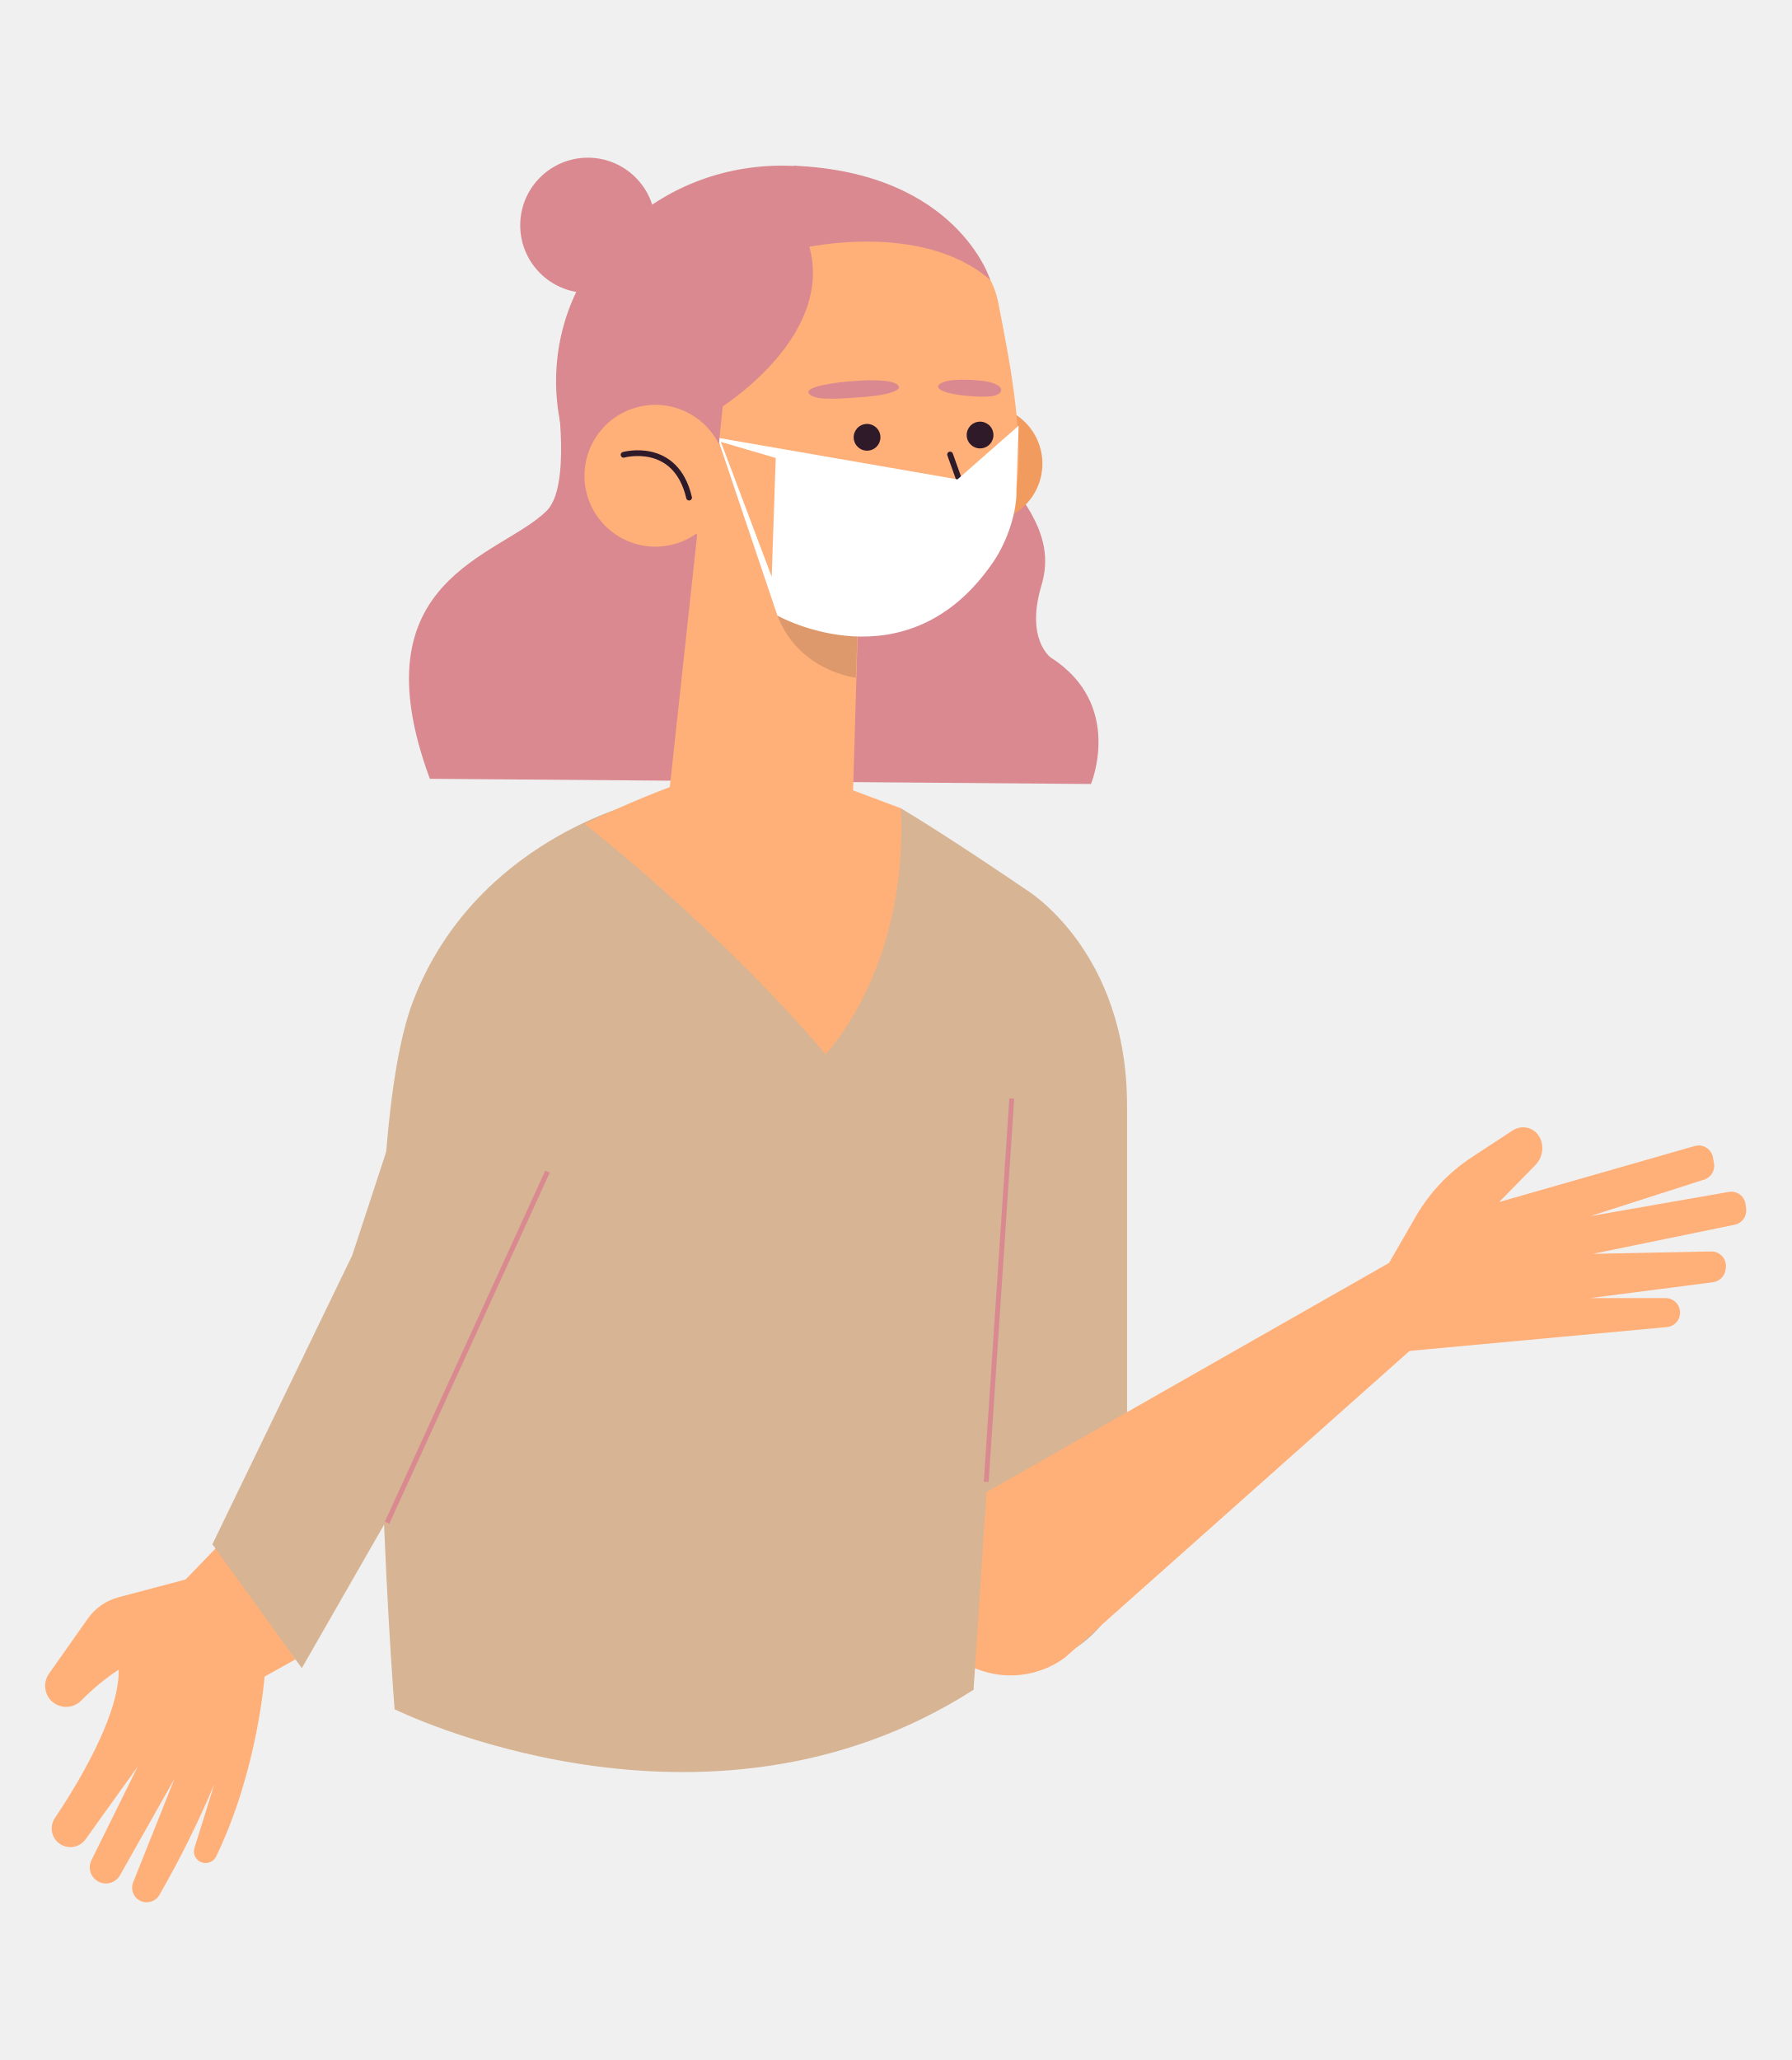
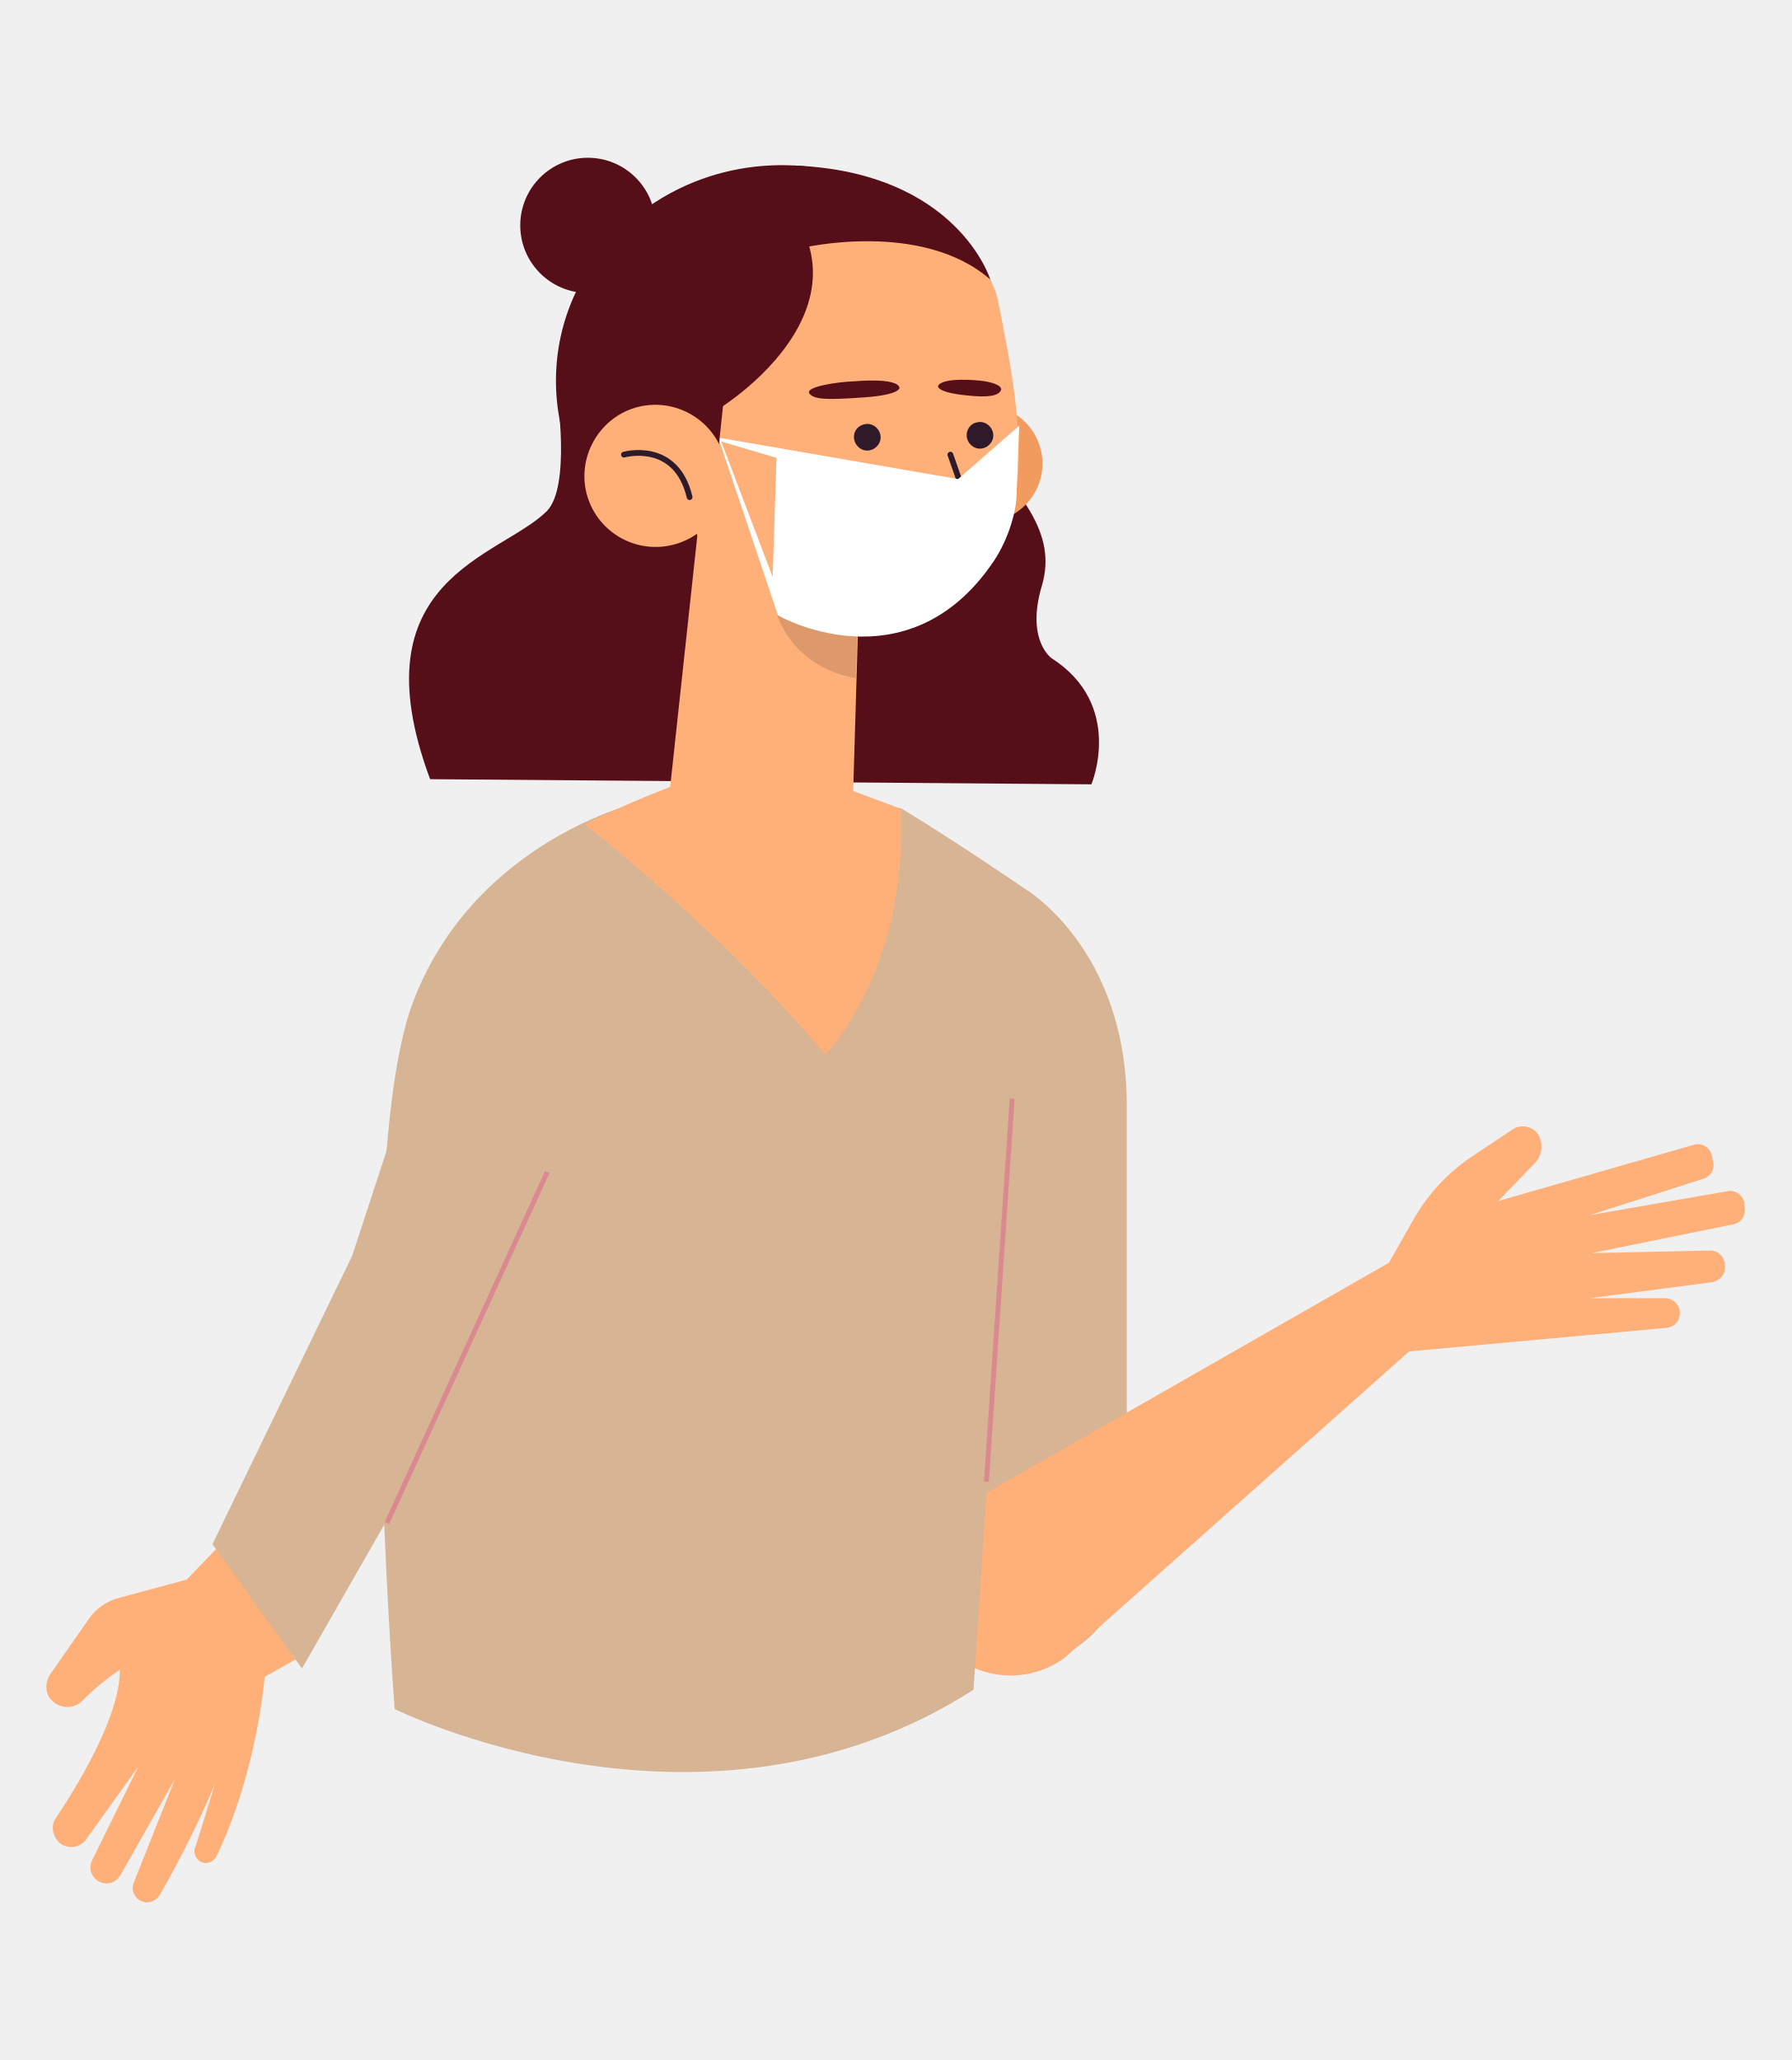
- <svg xmlns="http://www.w3.org/2000/svg" id="_1" data-name="1" viewBox="0 0 278.229 319.93">
-   <defs>
-     <style>.cls-1{fill:#d9898f;}.cls-2{fill:#f29b5f;}.cls-3{fill:#ffaf78;}.cls-4{fill:#dd996b;}.cls-5,.cls-7{fill:none;}.cls-5{stroke:#2f1a2a;stroke-linecap:round;stroke-linejoin:round;stroke-width:0.893px;}.cls-6{fill:#d6b494;}.cls-7{stroke:#d9898f;stroke-miterlimit:10;stroke-width:0.75px;}.cls-8{fill:#fff;}.cls-9{fill:#2f1a2a;}</style>
-   </defs>
-   <path class="cls-1" d="M86.5,61.07s2.244,14.491-1.595,18.271c-7.323,7.213-29.666,10.422-18.137,41.61l102.682.807s5.179-12.341-6.235-19.63c0,0-3.971-2.819-1.456-11.195S158.222,76.542,150.8,67.517L136.263,43.464Z" />
-   <ellipse class="cls-1" cx="121.45" cy="59.207" rx="33.478" ry="35.078" transform="translate(61.291 180.188) rotate(-89.55)" />
-   <circle class="cls-2" cx="152.832" cy="72.017" r="9.077" transform="translate(-15.721 83.591) rotate(-29.159)" />
-   <polygon class="cls-3" points="133.386 92.943 132.195 133.184 103.052 131.325 109.468 72.136 133.386 92.943" />
-   <path class="cls-4" d="M132.937,105.253S119.944,103.812,119.5,89l13.742,7.41Z" />
-   <path class="cls-3" d="M150.822,39.608a13.258,13.258,0,0,1,4.274,7.615c1.669,8.7,4.959,24.024,1.812,33.218-4.091,11.956-13.892,20.38-29.6,17.265,0,0-18.836-2.05-22.526-25.957C98.905,33.658,131.345,22.884,150.822,39.608Z" />
-   <path class="cls-5" d="M147.572,70.588l1.418,3.958a.948.948,0,0,1-.689,1.114l-2.243.4" />
-   <path class="cls-1" d="M107.119,65.69c1.492.638,29.093-15.676,15.3-33.776,0,0-20.934,4.741-19.959,33.725Z" />
-   <path class="cls-1" d="M124.6,38.544s18.525-4.364,29.213,4.937c0,0-5.083-16.688-30.505-17.739l-9.737,21.214Z" />
-   <polygon class="cls-1" points="112.956 56.276 111.011 75.257 104.596 57.817 112.956 56.276" />
-   <path class="cls-3" d="M91.232,77a11.015,11.015,0,1,0,7.455-13.679A11.016,11.016,0,0,0,91.232,77Z" />
-   <path class="cls-5" d="M96.856,70.633s8.093-2.256,10.172,6.648" />
-   <path class="cls-6" d="M159.316,138.135s15.74,9.331,15.74,33.573V241.2a17.594,17.594,0,0,1-14.782,17.368h0a17.594,17.594,0,0,1-20.4-17.248l-.621-91.556Z" />
-   <path class="cls-3" d="M215.747,196.144l7.55,9.781-57.9,51.515a14.24,14.24,0,0,1-21.507-5.846h0a14.24,14.24,0,0,1,6.859-18.442Z" />
-   <path class="cls-3" d="M215.747,196.144l4.123-7.157a27.505,27.505,0,0,1,8.757-9.275l6.347-4.159a2.914,2.914,0,0,1,4.267,1.267h0a3.731,3.731,0,0,1-.751,4.109l-5.636,5.755L263.174,178a2.257,2.257,0,0,1,2.891,1.768l.157.9a2.258,2.258,0,0,1-1.4,2.491l-17.794,5.707,21.346-3.728a2.257,2.257,0,0,1,2.768,1.941l.075.667a2.256,2.256,0,0,1-1.716,2.449l-22.1,4.537,18.321-.371A2.257,2.257,0,0,1,268.047,197l-.05.286a2.258,2.258,0,0,1-1.934,1.851L246.991,201.6l11.708,0a2.257,2.257,0,0,1,2.033,3.238h0a2.26,2.26,0,0,1-1.825,1.267l-42.641,3.947Z" />
-   <path class="cls-6" d="M99.154,124.646s-25.245,5.8-34.914,30.629-2.955,110.177-2.955,110.177,48.02,23.858,89.933-3.026l8.1-124.291s-11.737-8.03-19.378-12.6Z" />
-   <path class="cls-3" d="M112.83,119.409s-8.055,1.8-22.036,8.551c0,0,20.9,16.24,37.426,35.776,0,0,12.852-13.2,11.718-38.2l-16.324-6.124Z" />
-   <line class="cls-7" x1="157.152" y1="170.613" x2="153.185" y2="230.134" />
-   <line class="cls-6" x1="82.963" y1="217.365" x2="82.179" y2="157.718" />
-   <path class="cls-3" d="M45.908,257.7l-4.816,2.684s-1.054,14.573-7.523,27.941a1.822,1.822,0,0,1-1.937.99h0a1.807,1.807,0,0,1-1.427-2.322l3.12-9.981a158.576,158.576,0,0,1-8.576,17.307,2.278,2.278,0,0,1-2.931.9h0a2.268,2.268,0,0,1-1.133-2.89l6.44-16.121L18.634,291.24a2.507,2.507,0,0,1-3.343.989h0a2.508,2.508,0,0,1-1.086-3.333l7.2-14.564L13.285,285.66a2.9,2.9,0,0,1-4.452.314h0a2.9,2.9,0,0,1-.3-3.631c3-4.46,10.036-15.7,9.911-23.041a35.094,35.094,0,0,0-5.809,4.785,3.283,3.283,0,0,1-5.029-.37h0a3.275,3.275,0,0,1,0-3.78l6.04-8.562a8.485,8.485,0,0,1,4.76-3.31L28.836,245.3l4.98-5.164Z" />
-   <path class="cls-8" d="M136.162,82.072l13.126.966s-.13,5.129-6.822,4.677S136.162,82.072,136.162,82.072Z" />
-   <polygon class="cls-6" points="64.594 164.83 54.713 194.956 32.991 239.837 46.876 259.072 85.041 192.533 64.594 164.83" />
-   <line class="cls-7" x1="85.041" y1="181.959" x2="60.126" y2="236.481" />
-   <path class="cls-9" d="M150.219,68.091a2.077,2.077,0,1,0,1.48-2.537A2.076,2.076,0,0,0,150.219,68.091Z" />
-   <path class="cls-9" d="M132.665,68.443a2.077,2.077,0,1,0,1.481-2.537A2.077,2.077,0,0,0,132.665,68.443Z" />
-   <circle class="cls-1" cx="91.301" cy="34.99" r="10.498" />
-   <path class="cls-1" d="M132.859,59.173s6.44-.6,6.782.96c0,0,.183,1.059-5.448,1.518s-7.881.384-8.575-.588S129.814,59.317,132.859,59.173Z" />
-   <path class="cls-1" d="M152.136,59.106s-5.61-.644-6.415.849c0,0-.507,1.022,4.424,1.515,3.591.359,4.929.033,5.294-.652C155.872,60.006,154.257,59.257,152.136,59.106Z" />
-   <path class="cls-8" d="M154.305,87.234c2.29-3.368,3.692-8.039,3.559-11.089l.356-10.035-9.5,8.339L111.75,68.038l-.025.521,8.764,2.566-.624,18.454L111.75,68.038l-.036.746L120.746,95.6S140.873,106.983,154.305,87.234Z" />
+ <svg xmlns="http://www.w3.org/2000/svg" version="1.1" id="_1" x="0px" y="0px" viewBox="0 0 278.2 319.9" style="enable-background:new 0 0 278.2 319.9;" xml:space="preserve">
+   <style type="text/css">
+ 	.st0{fill:#560F18;}
+ 	.st1{fill:#F29B5F;}
+ 	.st2{fill:#FFAF78;}
+ 	.st3{fill:#DD996B;}
+ 	.st4{fill:none;stroke:#2F1A2A;stroke-width:0.893;stroke-linecap:round;stroke-linejoin:round;}
+ 	.st5{fill:#D6B494;}
+ 	.st6{fill:none;stroke:#D9898F;stroke-width:0.75;stroke-miterlimit:10;}
+ 	.st7{fill:none;}
+ 	.st8{fill:#FFFFFF;}
+ 	.st9{fill:#2F1A2A;}
+ </style>
+   <path class="st0" d="M86.5,61.1c0,0,2.2,14.5-1.6,18.3c-7.3,7.2-29.7,10.4-18.1,41.6l102.7,0.8c0,0,5.2-12.3-6.2-19.6  c0,0-4-2.8-1.5-11.2s-3.5-14.4-11-23.4l-14.5-24.1L86.5,61.1z" />
+   <ellipse transform="matrix(7.853848e-03 -1 1 7.853848e-03 61.2913 180.188)" class="st0" cx="121.5" cy="59.2" rx="33.5" ry="35.1" />
+   <circle class="st1" cx="152.8" cy="72" r="9.1" />
+   <polygon class="st2" points="133.4,92.9 132.2,133.2 103.1,131.3 109.5,72.1 " />
+   <path class="st3" d="M132.9,105.3c0,0-13-1.4-13.4-16.3l13.7,7.4L132.9,105.3z" />
+   <path class="st2" d="M150.8,39.6c2.2,2,3.8,4.7,4.3,7.6c1.7,8.7,5,24,1.8,33.2c-4.1,12-13.9,20.4-29.6,17.3c0,0-18.8-2.1-22.5-26  C98.9,33.7,131.3,22.9,150.8,39.6z" />
+   <path class="st4" d="M147.6,70.6l1.4,4c0.1,0.5-0.2,1-0.7,1.1l-2.2,0.4" />
+   <path class="st0" d="M107.1,65.7c1.5,0.6,29.1-15.7,15.3-33.8c0,0-20.9,4.7-20,33.7L107.1,65.7z" />
+   <path class="st0" d="M124.6,38.5c0,0,18.5-4.4,29.2,4.9c0,0-5.1-16.7-30.5-17.7L113.6,47L124.6,38.5z" />
+   <polygon class="st0" points="113,56.3 111,75.3 104.6,57.8 " />
+   <path class="st2" d="M91.2,77c1.7,5.8,7.8,9.2,13.7,7.5s9.2-7.8,7.5-13.7c-1.7-5.8-7.8-9.2-13.7-7.5C92.9,65,89.5,71.2,91.2,77z" />
+   <path class="st4" d="M96.9,70.6c0,0,8.1-2.3,10.2,6.6" />
+   <path class="st5" d="M159.3,138.1c0,0,15.7,9.3,15.7,33.6v69.5c0,8.6-6.3,16-14.8,17.4l0,0c-9.6,1.5-18.6-5-20.2-14.6  c-0.1-0.9-0.2-1.8-0.2-2.7l-0.6-91.6L159.3,138.1z" />
+   <path class="st2" d="M215.7,196.1l7.6,9.8l-57.9,51.5c-6.3,4.7-15.3,3.3-19.9-3c-0.6-0.9-1.2-1.8-1.6-2.8l0,0c-3-7,0-15.1,6.9-18.4  L215.7,196.1z" />
+   <path class="st2" d="M215.7,196.1l4.1-7.2c2.2-3.7,5.2-6.9,8.8-9.3l6.3-4.2c1.3-0.9,3.2-0.5,4,0.8c0.1,0.1,0.2,0.3,0.2,0.4l0,0  c0.6,1.4,0.3,3-0.8,4.1l-5.6,5.8l30.3-8.7c1.2-0.4,2.5,0.3,2.8,1.5c0,0.1,0.1,0.2,0.1,0.3l0.2,0.9c0.2,1.1-0.4,2.1-1.4,2.5  l-17.8,5.7l21.3-3.7c1.2-0.3,2.4,0.5,2.7,1.7c0,0.1,0,0.2,0,0.3l0.1,0.7c0.1,1.1-0.6,2.2-1.7,2.4l-22.1,4.5l18.3-0.4  c1.2-0.1,2.3,0.9,2.4,2.2c0,0.2,0,0.3,0,0.5l0,0.3c-0.2,1-1,1.7-1.9,1.9l-19.1,2.5h11.7c1.2,0,2.3,1,2.3,2.3c0,0.3-0.1,0.7-0.2,1  l0,0c-0.3,0.7-1,1.2-1.8,1.3l-42.6,3.9L215.7,196.1z" />
+   <path class="st5" d="M99.2,124.6c0,0-25.2,5.8-34.9,30.6s-3,110.2-3,110.2s48,23.9,89.9-3l8.1-124.3c0,0-11.7-8-19.4-12.6  L99.2,124.6z" />
+   <path class="st2" d="M112.8,119.4c0,0-8.1,1.8-22,8.6c0,0,20.9,16.2,37.4,35.8c0,0,12.9-13.2,11.7-38.2l-16.3-6.1L112.8,119.4z" />
+   <line class="st6" x1="157.2" y1="170.6" x2="153.2" y2="230.1" />
+   <line class="st7" x1="83" y1="217.4" x2="82.2" y2="157.7" />
+   <path class="st2" d="M45.9,257.7l-4.8,2.7c0,0-1.1,14.6-7.5,27.9c-0.4,0.7-1.1,1.1-1.9,1l0,0c-1-0.2-1.6-1.1-1.5-2.1  c0-0.1,0-0.2,0.1-0.2l3.1-10c-2.5,5.9-5.4,11.7-8.6,17.3c-0.6,1-1.9,1.4-2.9,0.9l0,0c-1.1-0.5-1.6-1.8-1.1-2.9l6.4-16.1l-8.5,15  c-0.7,1.2-2.1,1.6-3.3,1l0,0c-1.2-0.6-1.7-2.1-1.1-3.3l7.2-14.6l-8.1,11.3c-0.9,1.3-2.7,1.6-4,0.7c-0.1-0.1-0.3-0.2-0.4-0.4l0,0  c-0.9-1-1.1-2.5-0.3-3.6c3-4.5,10-15.7,9.9-23c-2.1,1.4-4,3-5.8,4.8c-1.3,1.3-3.3,1.3-4.6,0.1c-0.1-0.1-0.3-0.3-0.4-0.4l0,0  c-0.8-1.1-0.8-2.6,0-3.8l6-8.6c1.1-1.6,2.8-2.8,4.8-3.3l10.4-2.8l5-5.2L45.9,257.7z" />
+   <path class="st8" d="M136.2,82.1l13.1,1c0,0-0.1,5.1-6.8,4.7S136.2,82.1,136.2,82.1z" />
+   <polygon class="st5" points="64.6,164.8 54.7,195 33,239.8 46.9,259.1 85,192.5 " />
+   <line class="st6" x1="85" y1="182" x2="60.1" y2="236.5" />
+   <path class="st9" d="M150.2,68.1c0.3,1.1,1.4,1.8,2.5,1.5c1.1-0.3,1.8-1.4,1.5-2.5c-0.3-1.1-1.4-1.8-2.5-1.5c0,0,0,0,0,0  C150.6,65.8,149.9,67,150.2,68.1C150.2,68.1,150.2,68.1,150.2,68.1z" />
+   <path class="st9" d="M132.7,68.4c0.3,1.1,1.4,1.8,2.5,1.5c1.1-0.3,1.8-1.4,1.5-2.5c-0.3-1.1-1.4-1.8-2.5-1.5  C133,66.2,132.4,67.3,132.7,68.4C132.7,68.4,132.7,68.4,132.7,68.4z" />
+   <circle class="st0" cx="91.3" cy="35" r="10.5" />
+   <path class="st0" d="M132.9,59.2c0,0,6.4-0.6,6.8,1c0,0,0.2,1.1-5.4,1.5s-7.9,0.4-8.6-0.6S129.8,59.3,132.9,59.2z" />
+   <path class="st0" d="M152.1,59.1c0,0-5.6-0.6-6.4,0.8c0,0-0.5,1,4.4,1.5c3.6,0.4,4.9,0,5.3-0.7C155.9,60,154.3,59.3,152.1,59.1z" />
+   <path class="st8" d="M154.3,87.2c2.3-3.4,3.7-8,3.6-11.1l0.4-10l-9.5,8.3l-37-6.4l0,0.5l8.8,2.6l-0.6,18.5L111.8,68l0,0.7l9,26.8  C120.7,95.6,140.9,107,154.3,87.2z" />
</svg>
